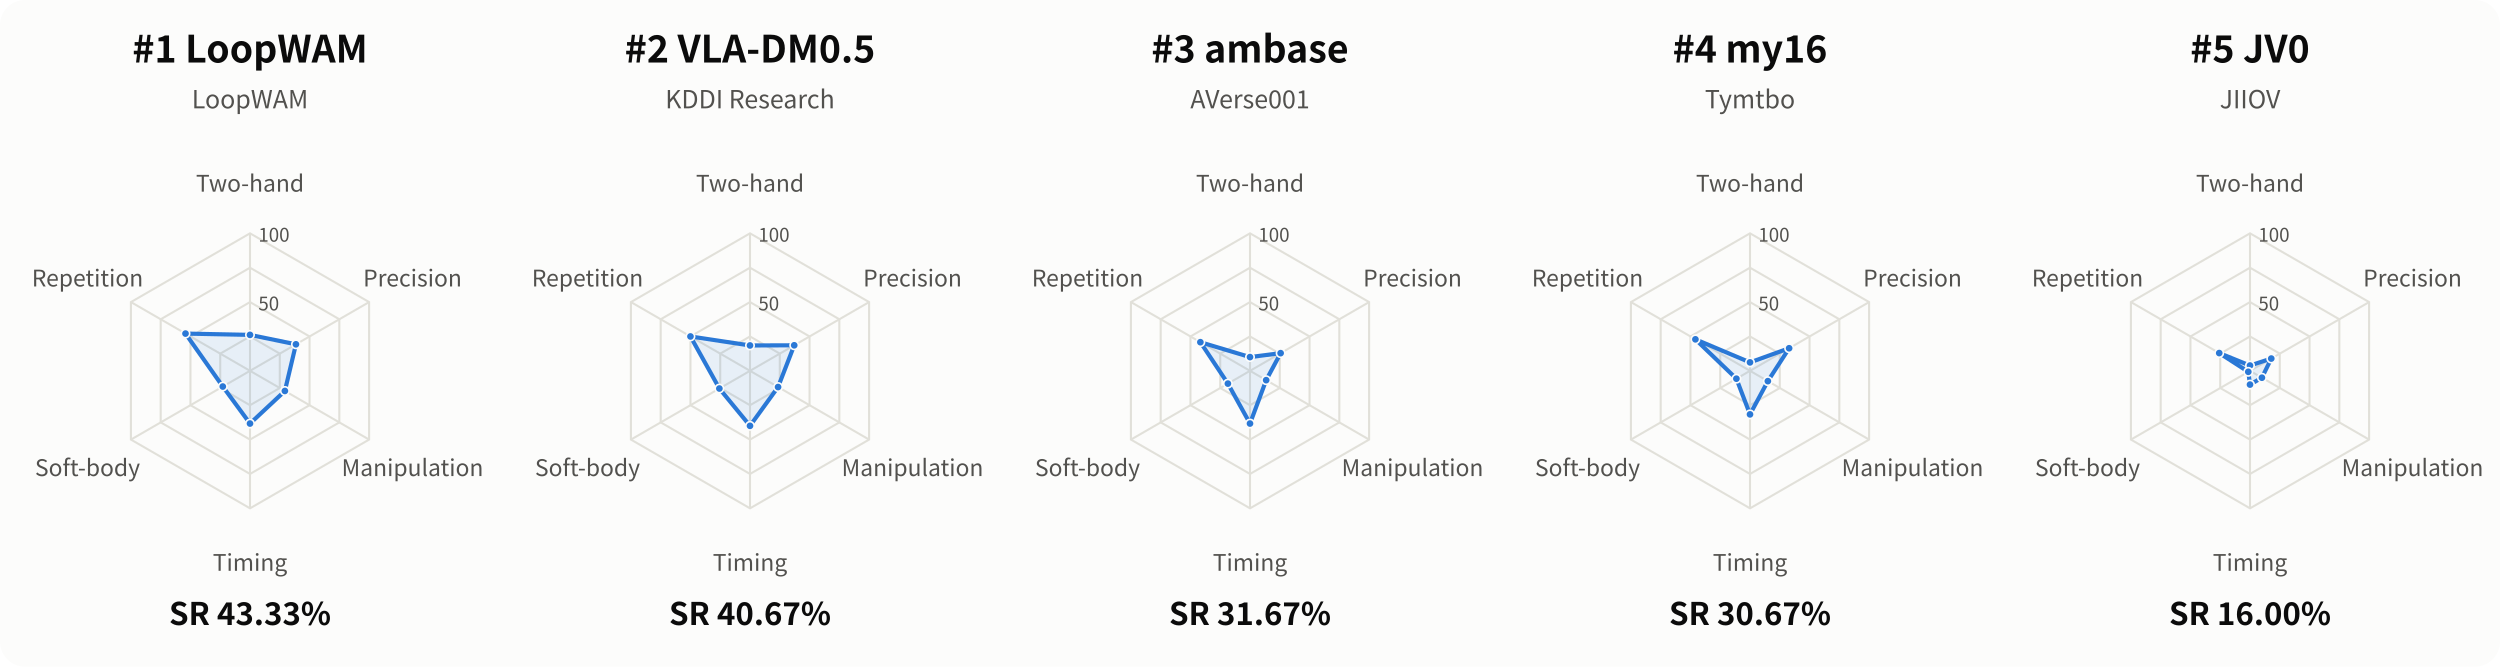
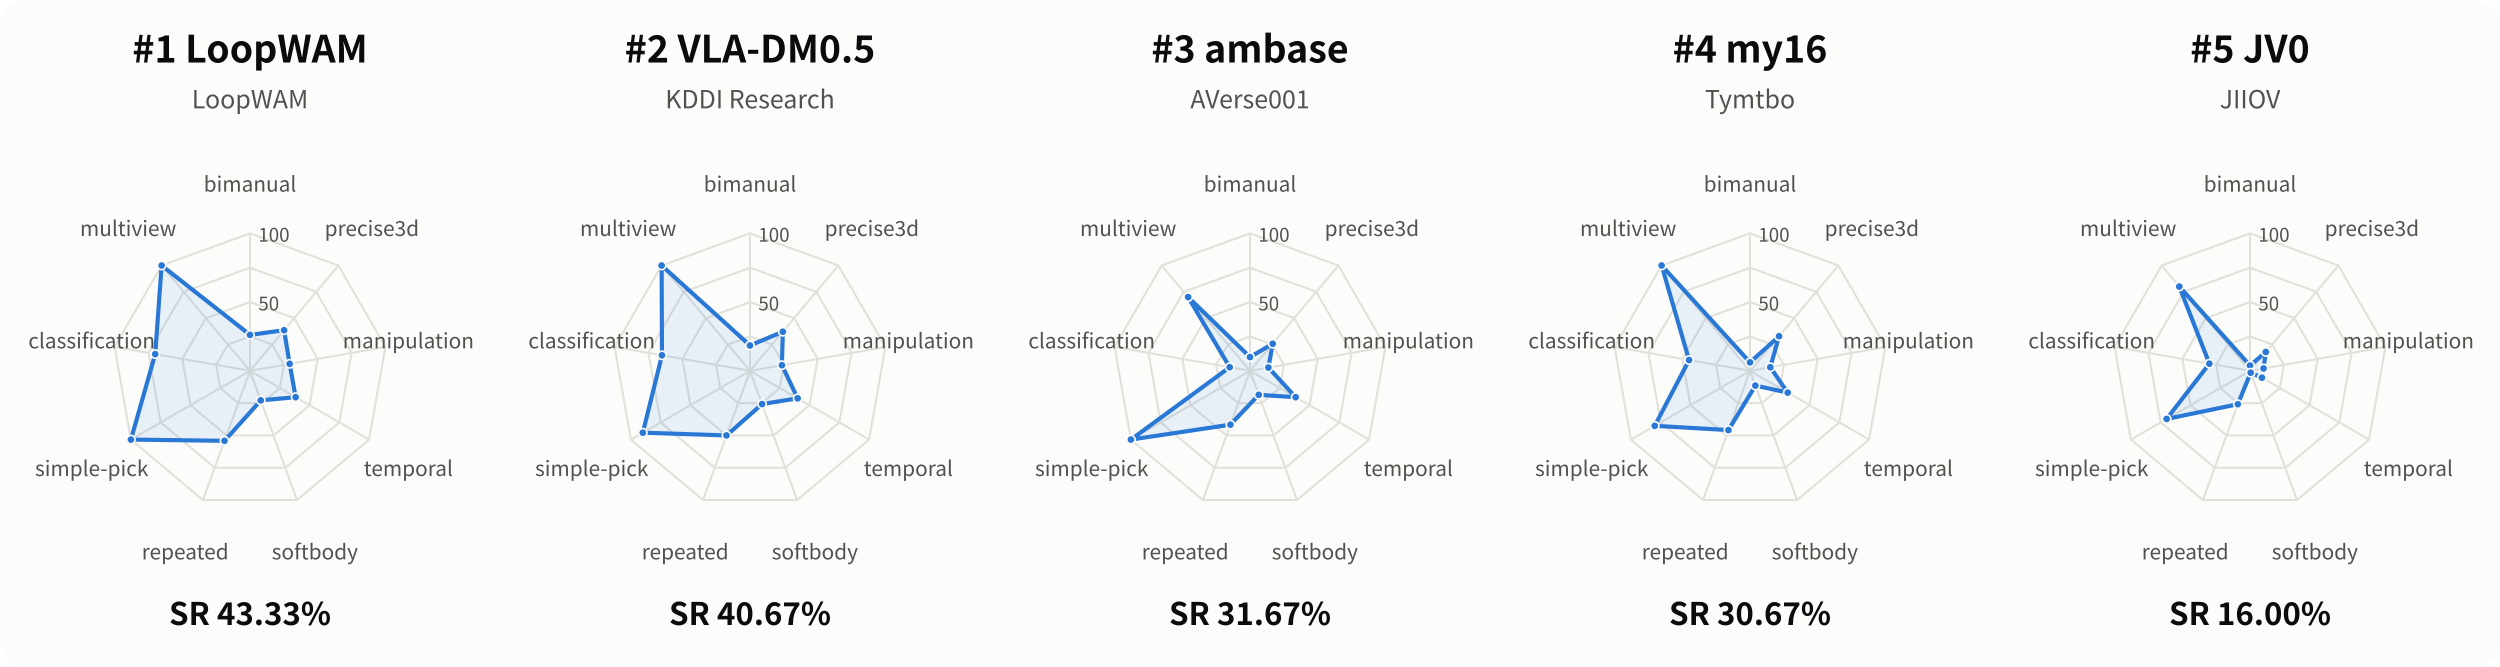
<svg xmlns="http://www.w3.org/2000/svg" width="1200" height="320" viewBox="0 0 1200 320" role="img" aria-labelledby="title desc">
  <style>text{font-family:system-ui,-apple-system,"Segoe UI","Noto Sans CJK SC",sans-serif;fill:#0b0b0b} .muted{fill:#52514e} .inverse{fill:#fcfcfb}</style>
  <rect width="100%" height="100%" rx="12" fill="#fcfcfb" />
  <g>
    <text x="120.00" y="30.00" font-size="18" text-anchor="middle" font-weight="650" class="">#1  LoopWAM</text>
    <text x="120.00" y="52.00" font-size="12" text-anchor="middle" font-weight="400" class="muted">LoopWAM</text>
-     <polygon points="120.00,161.50 134.29,169.75 134.29,186.25 120.00,194.50 105.71,186.25 105.71,169.75" fill="none" stroke="#e1e0d9" stroke-width="1" />
-     <polygon points="120.00,145.00 148.58,161.50 148.58,194.50 120.00,211.00 91.42,194.50 91.42,161.50" fill="none" stroke="#e1e0d9" stroke-width="1" />
-     <polygon points="120.00,128.50 162.87,153.25 162.87,202.75 120.00,227.50 77.13,202.75 77.13,153.25" fill="none" stroke="#e1e0d9" stroke-width="1" />
-     <polygon points="120.00,112.00 177.16,145.00 177.16,211.00 120.00,244.00 62.84,211.00 62.84,145.00" fill="none" stroke="#e1e0d9" stroke-width="1" />
+     <polygon points="120.00,161.50 130.61,165.36 136.25,175.13 134.29,186.25 125.64,193.50 114.36,193.50 105.71,186.25 103.75,175.13 109.39,165.36" fill="none" stroke="#e1e0d9" stroke-width="1" />
+     <polygon points="120.00,145.00 141.21,152.72 152.50,172.27 148.58,194.50 131.29,209.01 108.71,209.01 91.42,194.50 87.50,172.27 98.79,152.72" fill="none" stroke="#e1e0d9" stroke-width="1" />
+     <polygon points="120.00,128.50 151.82,140.08 168.75,169.40 162.87,202.75 136.93,224.51 103.07,224.51 77.13,202.75 71.25,169.40 88.18,140.08" fill="none" stroke="#e1e0d9" stroke-width="1" />
+     <polygon points="120.00,112.00 162.42,127.44 185.00,166.54 177.16,211.00 142.57,240.02 97.43,240.02 62.84,211.00 55.00,166.54 77.58,127.44" fill="none" stroke="#e1e0d9" stroke-width="1" />
    <path d="M 120 178 L 120.00 112.00" stroke="#e1e0d9" fill="none" />
-     <text x="120.00" y="92.00" font-size="11" text-anchor="middle" font-weight="400" class="muted">Two-hand</text>
-     <path d="M 120 178 L 177.16 145.00" stroke="#e1e0d9" fill="none" />
-     <text x="198.00" y="137.50" font-size="11" text-anchor="middle" font-weight="400" class="muted">Precision</text>
+     <text x="120.00" y="92.00" font-size="10" text-anchor="middle" font-weight="400" class="muted">bimanual</text>
+     <path d="M 120 178 L 162.42 127.44" stroke="#e1e0d9" fill="none" />
+     <text x="178.49" y="113.29" font-size="10" text-anchor="middle" font-weight="400" class="muted">precise3d</text>
+     <path d="M 120 178 L 185.00 166.54" stroke="#e1e0d9" fill="none" />
+     <text x="196.00" y="167.20" font-size="10" text-anchor="middle" font-weight="400" class="muted">manipulation</text>
    <path d="M 120 178 L 177.16 211.00" stroke="#e1e0d9" fill="none" />
-     <text x="198.00" y="228.50" font-size="11" text-anchor="middle" font-weight="400" class="muted">Manipulation</text>
-     <path d="M 120 178 L 120.00 244.00" stroke="#e1e0d9" fill="none" />
-     <text x="120.00" y="274.00" font-size="11" text-anchor="middle" font-weight="400" class="muted">Timing</text>
+     <text x="196.00" y="228.50" font-size="10" text-anchor="middle" font-weight="400" class="muted">temporal</text>
+     <path d="M 120 178 L 142.57 240.02" stroke="#e1e0d9" fill="none" />
+     <text x="151.12" y="268.51" font-size="10" text-anchor="middle" font-weight="400" class="muted">softbody</text>
+     <path d="M 120 178 L 97.43 240.02" stroke="#e1e0d9" fill="none" />
+     <text x="88.88" y="268.51" font-size="10" text-anchor="middle" font-weight="400" class="muted">repeated</text>
    <path d="M 120 178 L 62.84 211.00" stroke="#e1e0d9" fill="none" />
-     <text x="42.00" y="228.50" font-size="11" text-anchor="middle" font-weight="400" class="muted">Soft-body</text>
-     <path d="M 120 178 L 62.84 145.00" stroke="#e1e0d9" fill="none" />
-     <text x="42.00" y="137.50" font-size="11" text-anchor="middle" font-weight="400" class="muted">Repetition</text>
+     <text x="44.00" y="228.50" font-size="10" text-anchor="middle" font-weight="400" class="muted">simple-pick</text>
+     <path d="M 120 178 L 55.00 166.54" stroke="#e1e0d9" fill="none" />
+     <text x="44.00" y="167.20" font-size="10" text-anchor="middle" font-weight="400" class="muted">classification</text>
+     <path d="M 120 178 L 77.58 127.44" stroke="#e1e0d9" fill="none" />
+     <text x="61.51" y="113.29" font-size="10" text-anchor="middle" font-weight="400" class="muted">multiview</text>
    <text x="124.00" y="149.00" font-size="9" text-anchor="start" font-weight="400" class="muted">50</text>
    <text x="124.00" y="116.00" font-size="9" text-anchor="start" font-weight="400" class="muted">100</text>
-     <polygon points="120.00,160.74 142.05,165.27 136.74,187.66 120.00,203.30 106.94,185.54 89.04,160.12" fill="#2a78d6" fill-opacity="0.10" stroke="#2a78d6" stroke-width="2" stroke-linejoin="round" />
+     <polygon points="120.00,160.74 136.36,158.50 139.03,174.64 141.91,190.65 125.16,192.18 107.77,211.59 62.84,211.00 74.50,169.98 77.58,127.44" fill="#2a78d6" fill-opacity="0.10" stroke="#2a78d6" stroke-width="2" stroke-linejoin="round" />
    <circle cx="120.00" cy="160.74" r="2" fill="#2a78d6" stroke="#fcfcfb" stroke-width="0.8" />
-     <circle cx="142.05" cy="165.27" r="2" fill="#2a78d6" stroke="#fcfcfb" stroke-width="0.8" />
-     <circle cx="136.74" cy="187.66" r="2" fill="#2a78d6" stroke="#fcfcfb" stroke-width="0.8" />
-     <circle cx="120.00" cy="203.30" r="2" fill="#2a78d6" stroke="#fcfcfb" stroke-width="0.8" />
-     <circle cx="106.94" cy="185.54" r="2" fill="#2a78d6" stroke="#fcfcfb" stroke-width="0.8" />
-     <circle cx="89.04" cy="160.12" r="2" fill="#2a78d6" stroke="#fcfcfb" stroke-width="0.8" />
+     <circle cx="136.36" cy="158.50" r="2" fill="#2a78d6" stroke="#fcfcfb" stroke-width="0.8" />
+     <circle cx="139.03" cy="174.64" r="2" fill="#2a78d6" stroke="#fcfcfb" stroke-width="0.8" />
+     <circle cx="141.91" cy="190.65" r="2" fill="#2a78d6" stroke="#fcfcfb" stroke-width="0.8" />
+     <circle cx="125.16" cy="192.18" r="2" fill="#2a78d6" stroke="#fcfcfb" stroke-width="0.8" />
+     <circle cx="107.77" cy="211.59" r="2" fill="#2a78d6" stroke="#fcfcfb" stroke-width="0.8" />
+     <circle cx="62.84" cy="211.00" r="2" fill="#2a78d6" stroke="#fcfcfb" stroke-width="0.8" />
+     <circle cx="74.50" cy="169.98" r="2" fill="#2a78d6" stroke="#fcfcfb" stroke-width="0.8" />
+     <circle cx="77.58" cy="127.44" r="2" fill="#2a78d6" stroke="#fcfcfb" stroke-width="0.8" />
    <text x="120.00" y="300.00" font-size="15" text-anchor="middle" font-weight="600" class="">SR 43.33%</text>
  </g>
  <g>
    <text x="360.00" y="30.00" font-size="18" text-anchor="middle" font-weight="650" class="">#2  VLA-DM0.5</text>
    <text x="360.00" y="52.00" font-size="12" text-anchor="middle" font-weight="400" class="muted">KDDI Research</text>
-     <polygon points="360.00,161.50 374.29,169.75 374.29,186.25 360.00,194.50 345.71,186.25 345.71,169.75" fill="none" stroke="#e1e0d9" stroke-width="1" />
-     <polygon points="360.00,145.00 388.58,161.50 388.58,194.50 360.00,211.00 331.42,194.50 331.42,161.50" fill="none" stroke="#e1e0d9" stroke-width="1" />
-     <polygon points="360.00,128.50 402.87,153.25 402.87,202.75 360.00,227.50 317.13,202.75 317.13,153.25" fill="none" stroke="#e1e0d9" stroke-width="1" />
-     <polygon points="360.00,112.00 417.16,145.00 417.16,211.00 360.00,244.00 302.84,211.00 302.84,145.00" fill="none" stroke="#e1e0d9" stroke-width="1" />
+     <polygon points="360.00,161.50 370.61,165.36 376.25,175.13 374.29,186.25 365.64,193.50 354.36,193.50 345.71,186.25 343.75,175.13 349.39,165.36" fill="none" stroke="#e1e0d9" stroke-width="1" />
+     <polygon points="360.00,145.00 381.21,152.72 392.50,172.27 388.58,194.50 371.29,209.01 348.71,209.01 331.42,194.50 327.50,172.27 338.79,152.72" fill="none" stroke="#e1e0d9" stroke-width="1" />
+     <polygon points="360.00,128.50 391.82,140.08 408.75,169.40 402.87,202.75 376.93,224.51 343.07,224.51 317.13,202.75 311.25,169.40 328.18,140.08" fill="none" stroke="#e1e0d9" stroke-width="1" />
+     <polygon points="360.00,112.00 402.42,127.44 425.00,166.54 417.16,211.00 382.57,240.02 337.43,240.02 302.84,211.00 295.00,166.54 317.58,127.44" fill="none" stroke="#e1e0d9" stroke-width="1" />
    <path d="M 360 178 L 360.00 112.00" stroke="#e1e0d9" fill="none" />
-     <text x="360.00" y="92.00" font-size="11" text-anchor="middle" font-weight="400" class="muted">Two-hand</text>
-     <path d="M 360 178 L 417.16 145.00" stroke="#e1e0d9" fill="none" />
-     <text x="438.00" y="137.50" font-size="11" text-anchor="middle" font-weight="400" class="muted">Precision</text>
+     <text x="360.00" y="92.00" font-size="10" text-anchor="middle" font-weight="400" class="muted">bimanual</text>
+     <path d="M 360 178 L 402.42 127.44" stroke="#e1e0d9" fill="none" />
+     <text x="418.49" y="113.29" font-size="10" text-anchor="middle" font-weight="400" class="muted">precise3d</text>
+     <path d="M 360 178 L 425.00 166.54" stroke="#e1e0d9" fill="none" />
+     <text x="436.00" y="167.20" font-size="10" text-anchor="middle" font-weight="400" class="muted">manipulation</text>
    <path d="M 360 178 L 417.16 211.00" stroke="#e1e0d9" fill="none" />
-     <text x="438.00" y="228.50" font-size="11" text-anchor="middle" font-weight="400" class="muted">Manipulation</text>
-     <path d="M 360 178 L 360.00 244.00" stroke="#e1e0d9" fill="none" />
-     <text x="360.00" y="274.00" font-size="11" text-anchor="middle" font-weight="400" class="muted">Timing</text>
+     <text x="436.00" y="228.50" font-size="10" text-anchor="middle" font-weight="400" class="muted">temporal</text>
+     <path d="M 360 178 L 382.57 240.02" stroke="#e1e0d9" fill="none" />
+     <text x="391.12" y="268.51" font-size="10" text-anchor="middle" font-weight="400" class="muted">softbody</text>
+     <path d="M 360 178 L 337.43 240.02" stroke="#e1e0d9" fill="none" />
+     <text x="328.88" y="268.51" font-size="10" text-anchor="middle" font-weight="400" class="muted">repeated</text>
    <path d="M 360 178 L 302.84 211.00" stroke="#e1e0d9" fill="none" />
-     <text x="282.00" y="228.50" font-size="11" text-anchor="middle" font-weight="400" class="muted">Soft-body</text>
-     <path d="M 360 178 L 302.84 145.00" stroke="#e1e0d9" fill="none" />
-     <text x="282.00" y="137.50" font-size="11" text-anchor="middle" font-weight="400" class="muted">Repetition</text>
+     <text x="284.00" y="228.50" font-size="10" text-anchor="middle" font-weight="400" class="muted">simple-pick</text>
+     <path d="M 360 178 L 295.00 166.54" stroke="#e1e0d9" fill="none" />
+     <text x="284.00" y="167.20" font-size="10" text-anchor="middle" font-weight="400" class="muted">classification</text>
+     <path d="M 360 178 L 317.58 127.44" stroke="#e1e0d9" fill="none" />
+     <text x="301.51" y="113.29" font-size="10" text-anchor="middle" font-weight="400" class="muted">multiview</text>
    <text x="364.00" y="149.00" font-size="9" text-anchor="start" font-weight="400" class="muted">50</text>
    <text x="364.00" y="116.00" font-size="9" text-anchor="start" font-weight="400" class="muted">100</text>
-     <polygon points="360.00,165.82 381.23,165.74 373.47,185.78 360.00,204.40 345.30,186.49 331.42,161.50" fill="#2a78d6" fill-opacity="0.10" stroke="#2a78d6" stroke-width="2" stroke-linejoin="round" />
+     <polygon points="360.00,165.82 375.76,159.22 375.32,175.30 382.86,191.20 365.80,193.95 348.71,209.01 308.56,207.70 317.75,170.55 317.58,127.44" fill="#2a78d6" fill-opacity="0.10" stroke="#2a78d6" stroke-width="2" stroke-linejoin="round" />
    <circle cx="360.00" cy="165.82" r="2" fill="#2a78d6" stroke="#fcfcfb" stroke-width="0.8" />
-     <circle cx="381.23" cy="165.74" r="2" fill="#2a78d6" stroke="#fcfcfb" stroke-width="0.8" />
-     <circle cx="373.47" cy="185.78" r="2" fill="#2a78d6" stroke="#fcfcfb" stroke-width="0.8" />
-     <circle cx="360.00" cy="204.40" r="2" fill="#2a78d6" stroke="#fcfcfb" stroke-width="0.8" />
-     <circle cx="345.30" cy="186.49" r="2" fill="#2a78d6" stroke="#fcfcfb" stroke-width="0.8" />
-     <circle cx="331.42" cy="161.50" r="2" fill="#2a78d6" stroke="#fcfcfb" stroke-width="0.8" />
+     <circle cx="375.76" cy="159.22" r="2" fill="#2a78d6" stroke="#fcfcfb" stroke-width="0.8" />
+     <circle cx="375.32" cy="175.30" r="2" fill="#2a78d6" stroke="#fcfcfb" stroke-width="0.8" />
+     <circle cx="382.86" cy="191.20" r="2" fill="#2a78d6" stroke="#fcfcfb" stroke-width="0.8" />
+     <circle cx="365.80" cy="193.95" r="2" fill="#2a78d6" stroke="#fcfcfb" stroke-width="0.8" />
+     <circle cx="348.71" cy="209.01" r="2" fill="#2a78d6" stroke="#fcfcfb" stroke-width="0.8" />
+     <circle cx="308.56" cy="207.70" r="2" fill="#2a78d6" stroke="#fcfcfb" stroke-width="0.8" />
+     <circle cx="317.75" cy="170.55" r="2" fill="#2a78d6" stroke="#fcfcfb" stroke-width="0.8" />
+     <circle cx="317.58" cy="127.44" r="2" fill="#2a78d6" stroke="#fcfcfb" stroke-width="0.8" />
    <text x="360.00" y="300.00" font-size="15" text-anchor="middle" font-weight="600" class="">SR 40.67%</text>
  </g>
  <g>
    <text x="600.00" y="30.00" font-size="18" text-anchor="middle" font-weight="650" class="">#3  ambase</text>
    <text x="600.00" y="52.00" font-size="12" text-anchor="middle" font-weight="400" class="muted">AVerse001</text>
-     <polygon points="600.00,161.50 614.29,169.75 614.29,186.25 600.00,194.50 585.71,186.25 585.71,169.75" fill="none" stroke="#e1e0d9" stroke-width="1" />
-     <polygon points="600.00,145.00 628.58,161.50 628.58,194.50 600.00,211.00 571.42,194.50 571.42,161.50" fill="none" stroke="#e1e0d9" stroke-width="1" />
-     <polygon points="600.00,128.50 642.87,153.25 642.87,202.75 600.00,227.50 557.13,202.75 557.13,153.25" fill="none" stroke="#e1e0d9" stroke-width="1" />
-     <polygon points="600.00,112.00 657.16,145.00 657.16,211.00 600.00,244.00 542.84,211.00 542.84,145.00" fill="none" stroke="#e1e0d9" stroke-width="1" />
+     <polygon points="600.00,161.50 610.61,165.36 616.25,175.13 614.29,186.25 605.64,193.50 594.36,193.50 585.71,186.25 583.75,175.13 589.39,165.36" fill="none" stroke="#e1e0d9" stroke-width="1" />
+     <polygon points="600.00,145.00 621.21,152.72 632.50,172.27 628.58,194.50 611.29,209.01 588.71,209.01 571.42,194.50 567.50,172.27 578.79,152.72" fill="none" stroke="#e1e0d9" stroke-width="1" />
+     <polygon points="600.00,128.50 631.82,140.08 648.75,169.40 642.87,202.75 616.93,224.51 583.07,224.51 557.13,202.75 551.25,169.40 568.18,140.08" fill="none" stroke="#e1e0d9" stroke-width="1" />
+     <polygon points="600.00,112.00 642.42,127.44 665.00,166.54 657.16,211.00 622.57,240.02 577.43,240.02 542.84,211.00 535.00,166.54 557.58,127.44" fill="none" stroke="#e1e0d9" stroke-width="1" />
    <path d="M 600 178 L 600.00 112.00" stroke="#e1e0d9" fill="none" />
-     <text x="600.00" y="92.00" font-size="11" text-anchor="middle" font-weight="400" class="muted">Two-hand</text>
-     <path d="M 600 178 L 657.16 145.00" stroke="#e1e0d9" fill="none" />
-     <text x="678.00" y="137.50" font-size="11" text-anchor="middle" font-weight="400" class="muted">Precision</text>
+     <text x="600.00" y="92.00" font-size="10" text-anchor="middle" font-weight="400" class="muted">bimanual</text>
+     <path d="M 600 178 L 642.42 127.44" stroke="#e1e0d9" fill="none" />
+     <text x="658.49" y="113.29" font-size="10" text-anchor="middle" font-weight="400" class="muted">precise3d</text>
+     <path d="M 600 178 L 665.00 166.54" stroke="#e1e0d9" fill="none" />
+     <text x="676.00" y="167.20" font-size="10" text-anchor="middle" font-weight="400" class="muted">manipulation</text>
    <path d="M 600 178 L 657.16 211.00" stroke="#e1e0d9" fill="none" />
-     <text x="678.00" y="228.50" font-size="11" text-anchor="middle" font-weight="400" class="muted">Manipulation</text>
-     <path d="M 600 178 L 600.00 244.00" stroke="#e1e0d9" fill="none" />
-     <text x="600.00" y="274.00" font-size="11" text-anchor="middle" font-weight="400" class="muted">Timing</text>
+     <text x="676.00" y="228.50" font-size="10" text-anchor="middle" font-weight="400" class="muted">temporal</text>
+     <path d="M 600 178 L 622.57 240.02" stroke="#e1e0d9" fill="none" />
+     <text x="631.12" y="268.51" font-size="10" text-anchor="middle" font-weight="400" class="muted">softbody</text>
+     <path d="M 600 178 L 577.43 240.02" stroke="#e1e0d9" fill="none" />
+     <text x="568.88" y="268.51" font-size="10" text-anchor="middle" font-weight="400" class="muted">repeated</text>
    <path d="M 600 178 L 542.84 211.00" stroke="#e1e0d9" fill="none" />
-     <text x="522.00" y="228.50" font-size="11" text-anchor="middle" font-weight="400" class="muted">Soft-body</text>
-     <path d="M 600 178 L 542.84 145.00" stroke="#e1e0d9" fill="none" />
-     <text x="522.00" y="137.50" font-size="11" text-anchor="middle" font-weight="400" class="muted">Repetition</text>
+     <text x="524.00" y="228.50" font-size="10" text-anchor="middle" font-weight="400" class="muted">simple-pick</text>
+     <path d="M 600 178 L 535.00 166.54" stroke="#e1e0d9" fill="none" />
+     <text x="524.00" y="167.20" font-size="10" text-anchor="middle" font-weight="400" class="muted">classification</text>
+     <path d="M 600 178 L 557.58 127.44" stroke="#e1e0d9" fill="none" />
+     <text x="541.51" y="113.29" font-size="10" text-anchor="middle" font-weight="400" class="muted">multiview</text>
    <text x="604.00" y="149.00" font-size="9" text-anchor="start" font-weight="400" class="muted">50</text>
    <text x="604.00" y="116.00" font-size="9" text-anchor="start" font-weight="400" class="muted">100</text>
-     <polygon points="600.00,171.40 614.70,169.51 607.76,182.48 600.00,203.30 589.39,184.13 576.18,164.25" fill="#2a78d6" fill-opacity="0.10" stroke="#2a78d6" stroke-width="2" stroke-linejoin="round" />
+     <polygon points="600.00,171.40 610.91,165.00 608.82,176.44 621.91,190.65 604.19,189.52 590.59,203.84 542.84,211.00 590.25,176.28 570.30,142.61" fill="#2a78d6" fill-opacity="0.10" stroke="#2a78d6" stroke-width="2" stroke-linejoin="round" />
    <circle cx="600.00" cy="171.40" r="2" fill="#2a78d6" stroke="#fcfcfb" stroke-width="0.8" />
-     <circle cx="614.70" cy="169.51" r="2" fill="#2a78d6" stroke="#fcfcfb" stroke-width="0.8" />
-     <circle cx="607.76" cy="182.48" r="2" fill="#2a78d6" stroke="#fcfcfb" stroke-width="0.8" />
-     <circle cx="600.00" cy="203.30" r="2" fill="#2a78d6" stroke="#fcfcfb" stroke-width="0.8" />
-     <circle cx="589.39" cy="184.13" r="2" fill="#2a78d6" stroke="#fcfcfb" stroke-width="0.8" />
-     <circle cx="576.18" cy="164.25" r="2" fill="#2a78d6" stroke="#fcfcfb" stroke-width="0.8" />
+     <circle cx="610.91" cy="165.00" r="2" fill="#2a78d6" stroke="#fcfcfb" stroke-width="0.8" />
+     <circle cx="608.82" cy="176.44" r="2" fill="#2a78d6" stroke="#fcfcfb" stroke-width="0.8" />
+     <circle cx="621.91" cy="190.65" r="2" fill="#2a78d6" stroke="#fcfcfb" stroke-width="0.8" />
+     <circle cx="604.19" cy="189.52" r="2" fill="#2a78d6" stroke="#fcfcfb" stroke-width="0.8" />
+     <circle cx="590.59" cy="203.84" r="2" fill="#2a78d6" stroke="#fcfcfb" stroke-width="0.8" />
+     <circle cx="542.84" cy="211.00" r="2" fill="#2a78d6" stroke="#fcfcfb" stroke-width="0.8" />
+     <circle cx="590.25" cy="176.28" r="2" fill="#2a78d6" stroke="#fcfcfb" stroke-width="0.8" />
+     <circle cx="570.30" cy="142.61" r="2" fill="#2a78d6" stroke="#fcfcfb" stroke-width="0.8" />
    <text x="600.00" y="300.00" font-size="15" text-anchor="middle" font-weight="600" class="">SR 31.67%</text>
  </g>
  <g>
    <text x="840.00" y="30.00" font-size="18" text-anchor="middle" font-weight="650" class="">#4  my16</text>
    <text x="840.00" y="52.00" font-size="12" text-anchor="middle" font-weight="400" class="muted">Tymtbo</text>
-     <polygon points="840.00,161.50 854.29,169.75 854.29,186.25 840.00,194.50 825.71,186.25 825.71,169.75" fill="none" stroke="#e1e0d9" stroke-width="1" />
-     <polygon points="840.00,145.00 868.58,161.50 868.58,194.50 840.00,211.00 811.42,194.50 811.42,161.50" fill="none" stroke="#e1e0d9" stroke-width="1" />
-     <polygon points="840.00,128.50 882.87,153.25 882.87,202.75 840.00,227.50 797.13,202.75 797.13,153.25" fill="none" stroke="#e1e0d9" stroke-width="1" />
-     <polygon points="840.00,112.00 897.16,145.00 897.16,211.00 840.00,244.00 782.84,211.00 782.84,145.00" fill="none" stroke="#e1e0d9" stroke-width="1" />
+     <polygon points="840.00,161.50 850.61,165.36 856.25,175.13 854.29,186.25 845.64,193.50 834.36,193.50 825.71,186.25 823.75,175.13 829.39,165.36" fill="none" stroke="#e1e0d9" stroke-width="1" />
+     <polygon points="840.00,145.00 861.21,152.72 872.50,172.27 868.58,194.50 851.29,209.01 828.71,209.01 811.42,194.50 807.50,172.27 818.79,152.72" fill="none" stroke="#e1e0d9" stroke-width="1" />
+     <polygon points="840.00,128.50 871.82,140.08 888.75,169.40 882.87,202.75 856.93,224.51 823.07,224.51 797.13,202.75 791.25,169.40 808.18,140.08" fill="none" stroke="#e1e0d9" stroke-width="1" />
+     <polygon points="840.00,112.00 882.42,127.44 905.00,166.54 897.16,211.00 862.57,240.02 817.43,240.02 782.84,211.00 775.00,166.54 797.58,127.44" fill="none" stroke="#e1e0d9" stroke-width="1" />
    <path d="M 840 178 L 840.00 112.00" stroke="#e1e0d9" fill="none" />
-     <text x="840.00" y="92.00" font-size="11" text-anchor="middle" font-weight="400" class="muted">Two-hand</text>
-     <path d="M 840 178 L 897.16 145.00" stroke="#e1e0d9" fill="none" />
-     <text x="918.00" y="137.50" font-size="11" text-anchor="middle" font-weight="400" class="muted">Precision</text>
+     <text x="840.00" y="92.00" font-size="10" text-anchor="middle" font-weight="400" class="muted">bimanual</text>
+     <path d="M 840 178 L 882.42 127.44" stroke="#e1e0d9" fill="none" />
+     <text x="898.49" y="113.29" font-size="10" text-anchor="middle" font-weight="400" class="muted">precise3d</text>
+     <path d="M 840 178 L 905.00 166.54" stroke="#e1e0d9" fill="none" />
+     <text x="916.00" y="167.20" font-size="10" text-anchor="middle" font-weight="400" class="muted">manipulation</text>
    <path d="M 840 178 L 897.16 211.00" stroke="#e1e0d9" fill="none" />
-     <text x="918.00" y="228.50" font-size="11" text-anchor="middle" font-weight="400" class="muted">Manipulation</text>
-     <path d="M 840 178 L 840.00 244.00" stroke="#e1e0d9" fill="none" />
-     <text x="840.00" y="274.00" font-size="11" text-anchor="middle" font-weight="400" class="muted">Timing</text>
+     <text x="916.00" y="228.50" font-size="10" text-anchor="middle" font-weight="400" class="muted">temporal</text>
+     <path d="M 840 178 L 862.57 240.02" stroke="#e1e0d9" fill="none" />
+     <text x="871.12" y="268.51" font-size="10" text-anchor="middle" font-weight="400" class="muted">softbody</text>
+     <path d="M 840 178 L 817.43 240.02" stroke="#e1e0d9" fill="none" />
+     <text x="808.88" y="268.51" font-size="10" text-anchor="middle" font-weight="400" class="muted">repeated</text>
    <path d="M 840 178 L 782.84 211.00" stroke="#e1e0d9" fill="none" />
-     <text x="762.00" y="228.50" font-size="11" text-anchor="middle" font-weight="400" class="muted">Soft-body</text>
-     <path d="M 840 178 L 782.84 145.00" stroke="#e1e0d9" fill="none" />
-     <text x="762.00" y="137.50" font-size="11" text-anchor="middle" font-weight="400" class="muted">Repetition</text>
+     <text x="764.00" y="228.50" font-size="10" text-anchor="middle" font-weight="400" class="muted">simple-pick</text>
+     <path d="M 840 178 L 775.00 166.54" stroke="#e1e0d9" fill="none" />
+     <text x="764.00" y="167.20" font-size="10" text-anchor="middle" font-weight="400" class="muted">classification</text>
+     <path d="M 840 178 L 797.58 127.44" stroke="#e1e0d9" fill="none" />
+     <text x="781.51" y="113.29" font-size="10" text-anchor="middle" font-weight="400" class="muted">multiview</text>
    <text x="844.00" y="149.00" font-size="9" text-anchor="start" font-weight="400" class="muted">50</text>
    <text x="844.00" y="116.00" font-size="9" text-anchor="start" font-weight="400" class="muted">100</text>
-     <polygon points="840.00,173.94 858.78,167.16 848.57,182.95 840.00,198.90 833.47,181.77 813.80,162.88" fill="#2a78d6" fill-opacity="0.10" stroke="#2a78d6" stroke-width="2" stroke-linejoin="round" />
+     <polygon points="840.00,173.94 853.94,161.39 849.75,176.28 858.10,188.45 842.58,185.09 829.65,206.43 794.27,204.40 810.75,172.84 797.58,127.44" fill="#2a78d6" fill-opacity="0.10" stroke="#2a78d6" stroke-width="2" stroke-linejoin="round" />
    <circle cx="840.00" cy="173.94" r="2" fill="#2a78d6" stroke="#fcfcfb" stroke-width="0.8" />
-     <circle cx="858.78" cy="167.16" r="2" fill="#2a78d6" stroke="#fcfcfb" stroke-width="0.8" />
-     <circle cx="848.57" cy="182.95" r="2" fill="#2a78d6" stroke="#fcfcfb" stroke-width="0.8" />
-     <circle cx="840.00" cy="198.90" r="2" fill="#2a78d6" stroke="#fcfcfb" stroke-width="0.8" />
-     <circle cx="833.47" cy="181.77" r="2" fill="#2a78d6" stroke="#fcfcfb" stroke-width="0.8" />
-     <circle cx="813.80" cy="162.88" r="2" fill="#2a78d6" stroke="#fcfcfb" stroke-width="0.8" />
+     <circle cx="853.94" cy="161.39" r="2" fill="#2a78d6" stroke="#fcfcfb" stroke-width="0.8" />
+     <circle cx="849.75" cy="176.28" r="2" fill="#2a78d6" stroke="#fcfcfb" stroke-width="0.8" />
+     <circle cx="858.10" cy="188.45" r="2" fill="#2a78d6" stroke="#fcfcfb" stroke-width="0.8" />
+     <circle cx="842.58" cy="185.09" r="2" fill="#2a78d6" stroke="#fcfcfb" stroke-width="0.8" />
+     <circle cx="829.65" cy="206.43" r="2" fill="#2a78d6" stroke="#fcfcfb" stroke-width="0.8" />
+     <circle cx="794.27" cy="204.40" r="2" fill="#2a78d6" stroke="#fcfcfb" stroke-width="0.8" />
+     <circle cx="810.75" cy="172.84" r="2" fill="#2a78d6" stroke="#fcfcfb" stroke-width="0.8" />
+     <circle cx="797.58" cy="127.44" r="2" fill="#2a78d6" stroke="#fcfcfb" stroke-width="0.8" />
    <text x="840.00" y="300.00" font-size="15" text-anchor="middle" font-weight="600" class="">SR 30.67%</text>
  </g>
  <g>
    <text x="1080.00" y="30.00" font-size="18" text-anchor="middle" font-weight="650" class="">#5  JV0</text>
    <text x="1080.00" y="52.00" font-size="12" text-anchor="middle" font-weight="400" class="muted">JIIOV</text>
-     <polygon points="1080.00,161.50 1094.29,169.75 1094.29,186.25 1080.00,194.50 1065.71,186.25 1065.71,169.75" fill="none" stroke="#e1e0d9" stroke-width="1" />
-     <polygon points="1080.00,145.00 1108.58,161.50 1108.58,194.50 1080.00,211.00 1051.42,194.50 1051.42,161.50" fill="none" stroke="#e1e0d9" stroke-width="1" />
-     <polygon points="1080.00,128.50 1122.87,153.25 1122.87,202.75 1080.00,227.50 1037.13,202.75 1037.13,153.25" fill="none" stroke="#e1e0d9" stroke-width="1" />
-     <polygon points="1080.00,112.00 1137.16,145.00 1137.16,211.00 1080.00,244.00 1022.84,211.00 1022.84,145.00" fill="none" stroke="#e1e0d9" stroke-width="1" />
+     <polygon points="1080.00,161.50 1090.61,165.36 1096.25,175.13 1094.29,186.25 1085.64,193.50 1074.36,193.50 1065.71,186.25 1063.75,175.13 1069.39,165.36" fill="none" stroke="#e1e0d9" stroke-width="1" />
+     <polygon points="1080.00,145.00 1101.21,152.72 1112.50,172.27 1108.58,194.50 1091.29,209.01 1068.71,209.01 1051.42,194.50 1047.50,172.27 1058.79,152.72" fill="none" stroke="#e1e0d9" stroke-width="1" />
+     <polygon points="1080.00,128.50 1111.82,140.08 1128.75,169.40 1122.87,202.75 1096.93,224.51 1063.07,224.51 1037.13,202.75 1031.25,169.40 1048.18,140.08" fill="none" stroke="#e1e0d9" stroke-width="1" />
+     <polygon points="1080.00,112.00 1122.42,127.44 1145.00,166.54 1137.16,211.00 1102.57,240.02 1057.43,240.02 1022.84,211.00 1015.00,166.54 1037.58,127.44" fill="none" stroke="#e1e0d9" stroke-width="1" />
    <path d="M 1080 178 L 1080.00 112.00" stroke="#e1e0d9" fill="none" />
-     <text x="1080.00" y="92.00" font-size="11" text-anchor="middle" font-weight="400" class="muted">Two-hand</text>
-     <path d="M 1080 178 L 1137.16 145.00" stroke="#e1e0d9" fill="none" />
-     <text x="1158.00" y="137.50" font-size="11" text-anchor="middle" font-weight="400" class="muted">Precision</text>
+     <text x="1080.00" y="92.00" font-size="10" text-anchor="middle" font-weight="400" class="muted">bimanual</text>
+     <path d="M 1080 178 L 1122.42 127.44" stroke="#e1e0d9" fill="none" />
+     <text x="1138.49" y="113.29" font-size="10" text-anchor="middle" font-weight="400" class="muted">precise3d</text>
+     <path d="M 1080 178 L 1145.00 166.54" stroke="#e1e0d9" fill="none" />
+     <text x="1156.00" y="167.20" font-size="10" text-anchor="middle" font-weight="400" class="muted">manipulation</text>
    <path d="M 1080 178 L 1137.16 211.00" stroke="#e1e0d9" fill="none" />
-     <text x="1158.00" y="228.50" font-size="11" text-anchor="middle" font-weight="400" class="muted">Manipulation</text>
-     <path d="M 1080 178 L 1080.00 244.00" stroke="#e1e0d9" fill="none" />
-     <text x="1080.00" y="274.00" font-size="11" text-anchor="middle" font-weight="400" class="muted">Timing</text>
+     <text x="1156.00" y="228.50" font-size="10" text-anchor="middle" font-weight="400" class="muted">temporal</text>
+     <path d="M 1080 178 L 1102.57 240.02" stroke="#e1e0d9" fill="none" />
+     <text x="1111.12" y="268.51" font-size="10" text-anchor="middle" font-weight="400" class="muted">softbody</text>
+     <path d="M 1080 178 L 1057.43 240.02" stroke="#e1e0d9" fill="none" />
+     <text x="1048.88" y="268.51" font-size="10" text-anchor="middle" font-weight="400" class="muted">repeated</text>
    <path d="M 1080 178 L 1022.84 211.00" stroke="#e1e0d9" fill="none" />
-     <text x="1002.00" y="228.50" font-size="11" text-anchor="middle" font-weight="400" class="muted">Soft-body</text>
-     <path d="M 1080 178 L 1022.84 145.00" stroke="#e1e0d9" fill="none" />
-     <text x="1002.00" y="137.50" font-size="11" text-anchor="middle" font-weight="400" class="muted">Repetition</text>
+     <text x="1004.00" y="228.50" font-size="10" text-anchor="middle" font-weight="400" class="muted">simple-pick</text>
+     <path d="M 1080 178 L 1015.00 166.54" stroke="#e1e0d9" fill="none" />
+     <text x="1004.00" y="167.20" font-size="10" text-anchor="middle" font-weight="400" class="muted">classification</text>
+     <path d="M 1080 178 L 1037.58 127.44" stroke="#e1e0d9" fill="none" />
+     <text x="1021.51" y="113.29" font-size="10" text-anchor="middle" font-weight="400" class="muted">multiview</text>
    <text x="1084.00" y="149.00" font-size="9" text-anchor="start" font-weight="400" class="muted">50</text>
    <text x="1084.00" y="116.00" font-size="9" text-anchor="start" font-weight="400" class="muted">100</text>
-     <polygon points="1080.00,175.46 1090.21,172.11 1085.72,181.30 1080.00,184.60 1079.18,178.47 1065.23,169.47" fill="#2a78d6" fill-opacity="0.10" stroke="#2a78d6" stroke-width="2" stroke-linejoin="round" />
+     <polygon points="1080.00,175.46 1087.58,168.97 1086.50,176.85 1085.72,181.30 1080.32,178.89 1074.17,194.02 1039.99,201.10 1060.50,174.56 1046.06,137.55" fill="#2a78d6" fill-opacity="0.10" stroke="#2a78d6" stroke-width="2" stroke-linejoin="round" />
    <circle cx="1080.00" cy="175.46" r="2" fill="#2a78d6" stroke="#fcfcfb" stroke-width="0.8" />
-     <circle cx="1090.21" cy="172.11" r="2" fill="#2a78d6" stroke="#fcfcfb" stroke-width="0.8" />
+     <circle cx="1087.58" cy="168.97" r="2" fill="#2a78d6" stroke="#fcfcfb" stroke-width="0.8" />
+     <circle cx="1086.50" cy="176.85" r="2" fill="#2a78d6" stroke="#fcfcfb" stroke-width="0.8" />
    <circle cx="1085.72" cy="181.30" r="2" fill="#2a78d6" stroke="#fcfcfb" stroke-width="0.8" />
-     <circle cx="1080.00" cy="184.60" r="2" fill="#2a78d6" stroke="#fcfcfb" stroke-width="0.8" />
-     <circle cx="1079.18" cy="178.47" r="2" fill="#2a78d6" stroke="#fcfcfb" stroke-width="0.8" />
-     <circle cx="1065.23" cy="169.47" r="2" fill="#2a78d6" stroke="#fcfcfb" stroke-width="0.8" />
+     <circle cx="1080.32" cy="178.89" r="2" fill="#2a78d6" stroke="#fcfcfb" stroke-width="0.8" />
+     <circle cx="1074.17" cy="194.02" r="2" fill="#2a78d6" stroke="#fcfcfb" stroke-width="0.8" />
+     <circle cx="1039.99" cy="201.10" r="2" fill="#2a78d6" stroke="#fcfcfb" stroke-width="0.8" />
+     <circle cx="1060.50" cy="174.56" r="2" fill="#2a78d6" stroke="#fcfcfb" stroke-width="0.8" />
+     <circle cx="1046.06" cy="137.55" r="2" fill="#2a78d6" stroke="#fcfcfb" stroke-width="0.8" />
    <text x="1080.00" y="300.00" font-size="15" text-anchor="middle" font-weight="600" class="">SR 16.00%</text>
  </g>
</svg>
